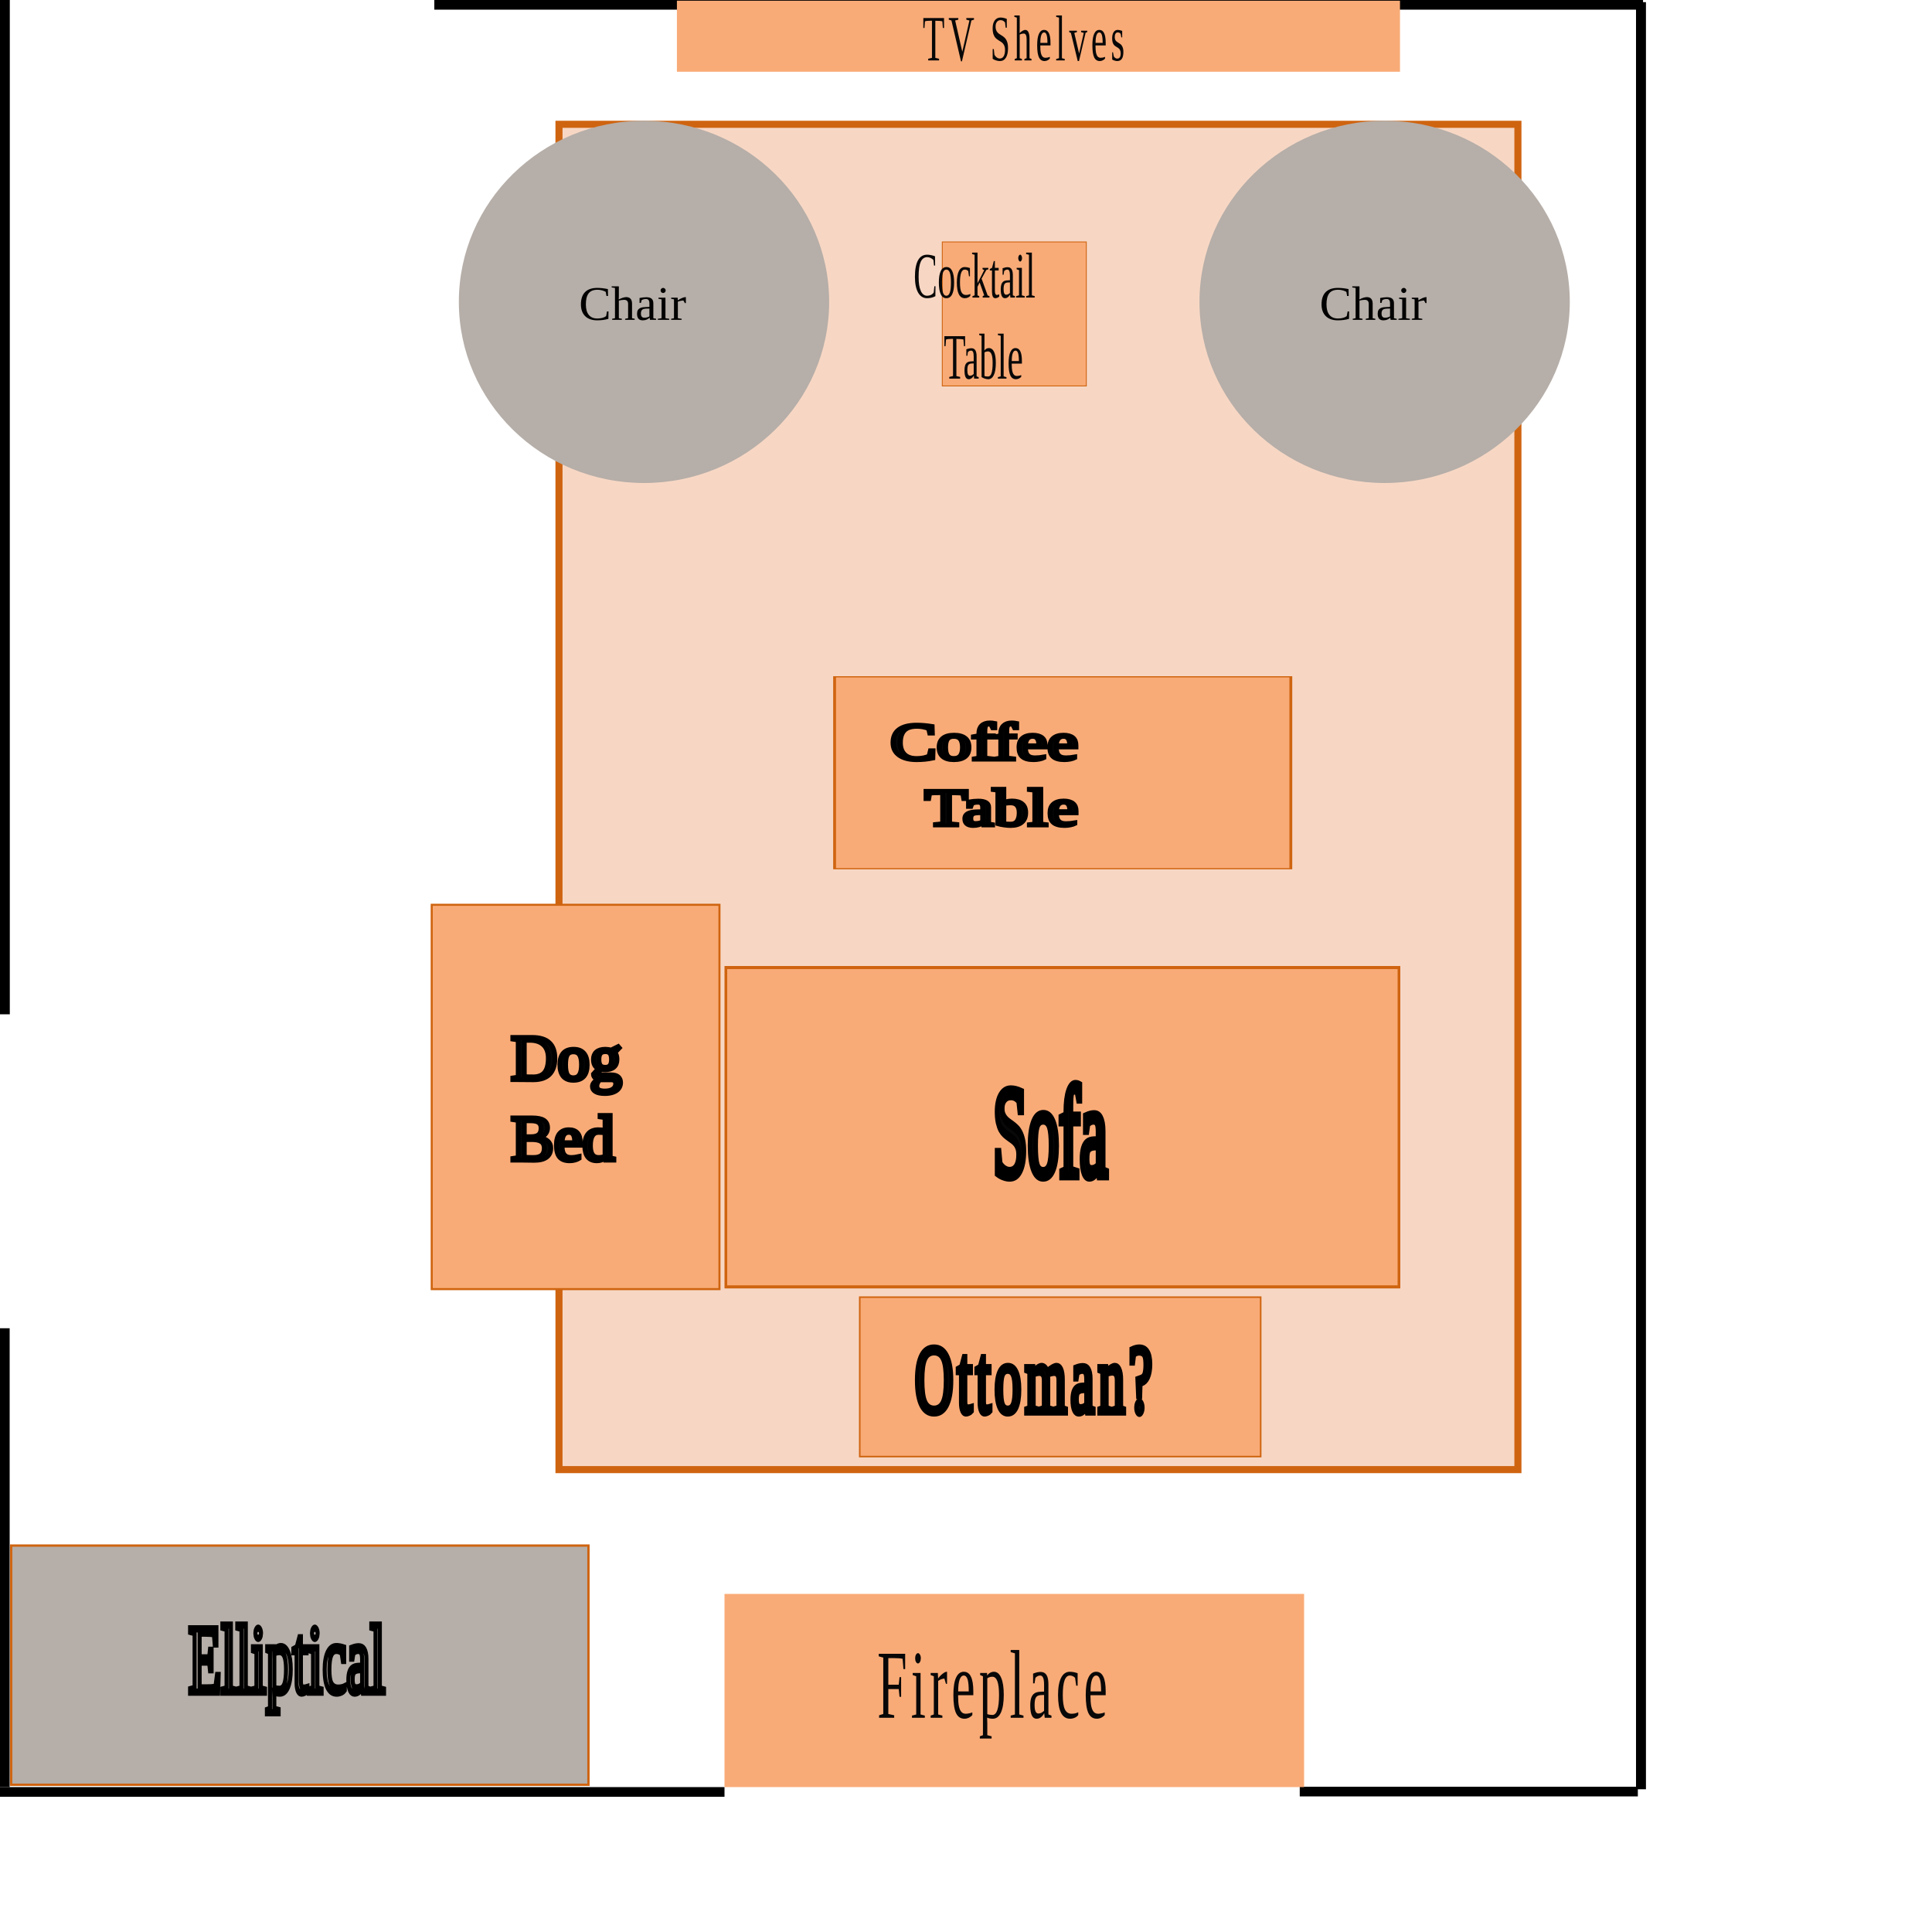
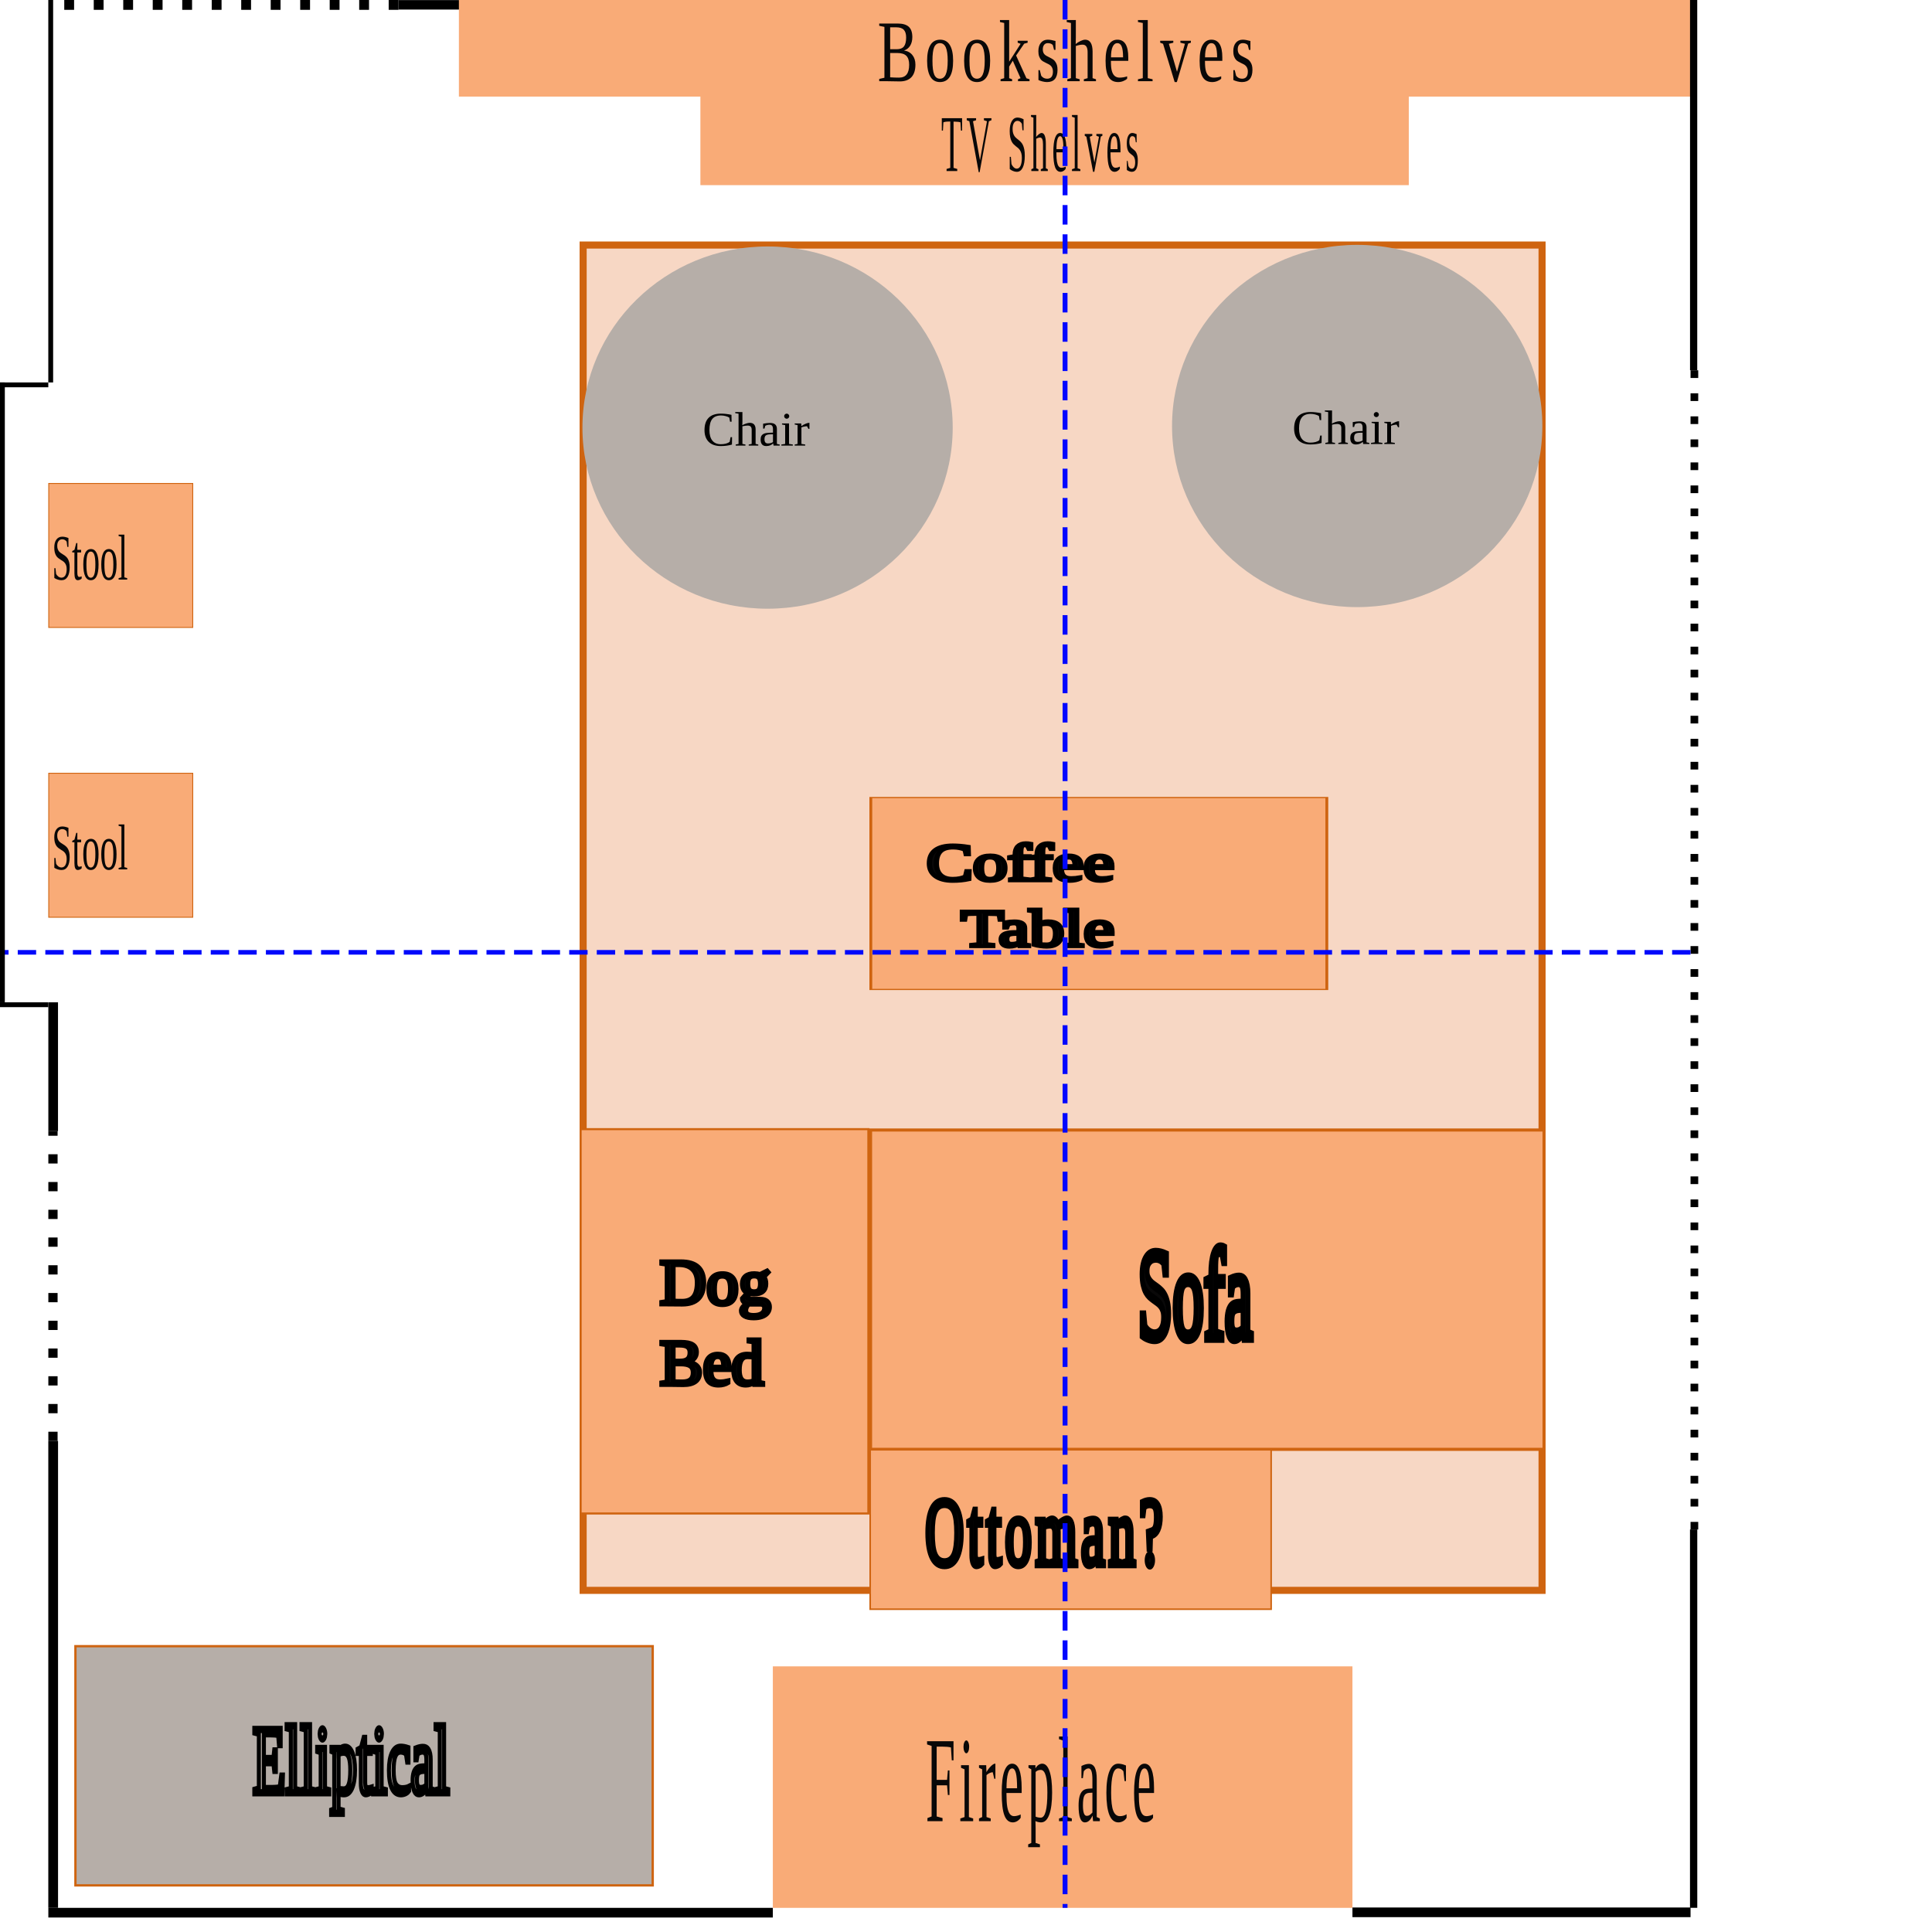
<svg xmlns="http://www.w3.org/2000/svg" width="20in" height="20in" viewBox="0 0 508 508" version="1.1" id="svg5">
  <defs id="defs2" />
  <g id="layer1">
-     <path style="fill:#000000;stroke:#000000;stroke-width:2.54;stroke-dasharray:none;stroke-opacity:1" d="M 190.5,471.17 H 0" id="path190-8" />
-     <path style="fill:#000000;stroke:#000000;stroke-width:2.744;stroke-dasharray:none;stroke-opacity:1" d="M 1.206,0 V 266.7" id="path977" />
-     <path style="fill:#000000;stroke:#000000;stroke-width:2.612;stroke-dasharray:none;stroke-opacity:1" d="M 431.48,0.568 V 470.468" id="path977-5" />
-     <path style="fill:#000000;stroke:#000000;stroke-width:2.539;stroke-dasharray:none;stroke-opacity:1" d="M 432.023,1.269 H 114.199" id="path12941" />
-     <path style="fill:#000000;stroke:#000000;stroke-width:2.54;stroke-dasharray:none;stroke-opacity:1" d="M 1.27,349.25 V 469.9" id="path13671" />
-     <path style="fill:#000000;stroke:#000000;stroke-width:2.54;stroke-dasharray:none;stroke-opacity:1" d="m 430.655,471.078 h -88.9" id="path13673" />
-     <g id="g19966" transform="matrix(0.9994983,0,0,1.000001,-322.0152,-42.51582)" style="stroke-width:0;stroke-dasharray:none">
+     <path style="fill:#000000;stroke:#000000;stroke-width:2.54;stroke-dasharray:none;stroke-opacity:1" d="m 203.211,502.92 h -190.5" id="path190-8" />
+     <path style="fill:#000000;stroke:#000000;stroke-width:1.27;stroke-dasharray:none;stroke-opacity:1" d="M 13.335,0 V 100.559" id="path977" />
+     <path style="fill:#000000;stroke:#000000;stroke-width:2.487;stroke-dasharray:none;stroke-opacity:1" d="M 409.916,1.269 H 104.786" id="path12941" />
+     <path style="fill:#000000;stroke:#000000;stroke-width:2.562;stroke-dasharray:none;stroke-opacity:1" d="M 13.981,378.883 V 501.65" id="path13671" />
+     <path style="fill:#000000;stroke:#000000;stroke-width:2.54;stroke-dasharray:none;stroke-opacity:1" d="m 444.511,502.826 h -88.9" id="path13673" />
+     <g id="g19966" transform="matrix(0.9791956,0,0,1.246529,-305.6833,-27.82865)" style="stroke-width:0;stroke-dasharray:none">
      <rect style="fill:#f9ab77;fill-opacity:1;stroke:#cf6410;stroke-width:0;stroke-dasharray:none;stroke-opacity:1" id="rect19952" width="190.224" height="18.679" x="500.252" y="42.701" />
      <text xml:space="preserve" style="font-size:12.703px;letter-spacing:1.323px;fill:#090808;fill-opacity:1;stroke:#000000;stroke-width:0;stroke-dasharray:none;stroke-opacity:1" x="757.892" y="43.531" id="text19956" transform="scale(0.7453614,1.341631)">
-         <tspan style="font-size:12.703px;fill:#090808;fill-opacity:1;stroke:#000000;stroke-width:0;stroke-opacity:1;stroke-dasharray:none" x="757.892" y="43.531" id="tspan19954">TV Shelves</tspan>
+         <tspan style="font-size:12.703px;fill:#090808;fill-opacity:1;stroke:#000000;stroke-width:0;stroke-dasharray:none;stroke-opacity:1" x="757.892" y="43.531" id="tspan19954">TV Shelves</tspan>
      </text>
    </g>
-     <g id="g21471" transform="matrix(1.003081,0,0,1.010836,-322.3619,320.6147)" style="stroke-width:0;stroke-dasharray:none">
+     <g id="g21471" transform="matrix(1.003081,0,0,1.263545,-309.6508,315.0434)" style="stroke-width:0;stroke-dasharray:none">
      <rect style="fill:#f9ab77;fill-opacity:1;stroke:#cf6410;stroke-width:0;stroke-dasharray:none;stroke-opacity:1" id="rect21457" width="151.932" height="50.255" x="511.287" y="97.43" />
      <text xml:space="preserve" style="font-size:18.932px;letter-spacing:1.323px;fill:#090808;fill-opacity:1;stroke:#000000;stroke-width:0;stroke-dasharray:none;stroke-opacity:1" x="739.654" y="96.637" id="text21461" transform="scale(0.7453614,1.341631)">
        <tspan style="font-size:18.932px;fill:#090808;fill-opacity:1;stroke:#000000;stroke-width:0;stroke-dasharray:none;stroke-opacity:1" x="739.654" y="96.637" id="tspan21459">Fireplace</tspan>
      </text>
    </g>
-     <g id="g25962" transform="matrix(0.9994983,0,0,1.000001,-451.8471,-219.8312)" style="fill:#f7d7c4;fill-opacity:1">
+     <g id="g25962" transform="matrix(0.9994983,0,0,1.000001,-445.4971,-188.0812)" style="fill:#f7d7c4;fill-opacity:1">
      <rect style="fill:#f7d7c4;fill-opacity:1;stroke:#cf6410;stroke-width:1.861;stroke-dasharray:none;stroke-opacity:1" id="rect25944" width="252.266" height="353.738" x="599.128" y="252.512" />
      <text xml:space="preserve" style="font-size:18.932px;fill:#f7d7c4;fill-opacity:1;stroke:#000000;stroke-width:1.42;stroke-dasharray:none;stroke-opacity:1" x="954.586" y="324.971" id="text25948" transform="scale(0.7453614,1.341631)">
        <tspan style="font-size:18.932px;fill:#f7d7c4;fill-opacity:1;stroke:#000000;stroke-width:1.42;stroke-opacity:1" x="954.586" y="324.971" id="tspan25955">Rug</tspan>
      </text>
    </g>
-     <g id="g8737" transform="matrix(0.9994983,0,0,1.000001,-326.3263,364.8992)" style="fill:#b6aea8;fill-opacity:1">
+     <g id="g8737" transform="matrix(0.9994983,0,0,1.000001,-309.4311,391.3578)" style="fill:#b6aea8;fill-opacity:1">
      <rect style="fill:#b6aea8;fill-opacity:1;stroke:#cf6410;stroke-width:0.609;stroke-dasharray:none;stroke-opacity:1" id="rect8718" width="151.867" height="62.891" x="329.429" y="41.493" />
      <text xml:space="preserve" style="font-size:18.932px;fill:#b6aea8;fill-opacity:1;stroke:#000000;stroke-width:1.42;stroke-dasharray:none;stroke-opacity:1" x="504.569" y="59.653" id="text8724" transform="scale(0.7453614,1.341631)">
        <tspan style="font-size:18.932px;fill:#b6aea8;fill-opacity:1;stroke:#000000;stroke-width:1.42;stroke-opacity:1" x="504.569" y="59.653" id="tspan8722">Elliptical</tspan>
      </text>
    </g>
-     <g id="g512" transform="matrix(0.9994983,0,0,1.000001,-136.9639,-349.0877)">
+     <g id="g512" transform="matrix(0.9994114,0,0,1.000001,-104.4459,-316.0299)">
      <ellipse style="fill:#b6aea8;stroke-width:0" id="path399" cx="306.451" cy="428.462" rx="48.708" ry="47.625" />
      <text xml:space="preserve" style="font-size:12.703px;fill:#000000;stroke-width:0" x="289.27" y="433.3" id="text455" transform="scale(1.000252,0.9997485)">
        <tspan id="tspan453" style="fill:#000000;stroke-width:0" x="289.27" y="433.3">Chair</tspan>
      </text>
    </g>
-     <g id="g512-3" transform="matrix(0.9994983,0,0,1.000001,57.77788,-349.0877)">
+     <g id="g512-3" transform="matrix(0.9994983,0,0,1.000001,50.56304,-316.4501)">
      <ellipse style="fill:#b6aea8;stroke-width:0" id="path399-6" cx="306.451" cy="428.462" rx="48.708" ry="47.625" />
      <text xml:space="preserve" style="font-size:12.703px;fill:#000000;stroke-width:0" x="289.27" y="433.3" id="text455-5" transform="scale(1.000252,0.9997485)">
        <tspan id="tspan453-5" style="fill:#000000;stroke-width:0" x="289.27" y="433.3">Chair</tspan>
      </text>
    </g>
-     <g id="g661" transform="matrix(1.165415,0,0,1.335065,-396.7605,94.43273)">
+     <g id="g661" transform="matrix(1.165415,0,0,1.335065,-358.6605,137.1521)">
      <rect style="fill:#f9ab77;fill-opacity:1;stroke:#cf6410;stroke-width:0.609;stroke-dasharray:none;stroke-opacity:1" id="rect8739-3" width="151.867" height="62.891" x="504.211" y="119.825" />
      <text xml:space="preserve" style="font-size:18.932px;fill:#090808;fill-opacity:1;stroke:#000000;stroke-width:1.42;stroke-dasharray:none;stroke-opacity:1" x="757.31" y="119.846" id="text8743-8" transform="scale(0.7453614,1.341631)">
        <tspan style="font-size:18.932px;fill:#090808;fill-opacity:1;stroke:#000000;stroke-width:1.42;stroke-opacity:1" x="757.31" y="119.846" id="tspan8741-1">Sofa</tspan>
      </text>
    </g>
-     <g id="g8706" transform="matrix(0.9994983,0,0,1.000001,-170.2262,165.3898)">
+     <g id="g8706" transform="matrix(0.9994983,0,0,1.000001,-131.0726,224.3852)">
      <rect style="fill:#f9ab77;fill-opacity:1;stroke:#cf6410;stroke-width:0.545;stroke-dasharray:none;stroke-opacity:1" id="rect3091-8" width="75.693" height="101.055" x="283.887" y="72.515" />
      <text xml:space="preserve" style="font-size:16.933px;fill:#090808;fill-opacity:1;stroke:#000000;stroke-width:1.27;stroke-dasharray:none;stroke-opacity:1" x="304.735" y="118.486" id="text5695-2">
        <tspan style="font-size:16.933px;fill:#090808;fill-opacity:1;stroke:#000000;stroke-width:1.27;stroke-opacity:1" x="304.735" y="118.486" id="tspan7255-9">Dog</tspan>
        <tspan style="font-size:16.933px;fill:#090808;fill-opacity:1;stroke:#000000;stroke-width:1.27;stroke-opacity:1" x="304.735" y="139.653" id="tspan8700">Bed</tspan>
      </text>
    </g>
-     <g id="g860" transform="matrix(0.9994983,0,0,1.000001,-290.3354,243.7113)">
+     <g id="g860" transform="matrix(0.9995785,0,0,1.000001,-287.632,283.8426)">
      <rect style="fill:#f9ab77;fill-opacity:1;stroke:#cf6410;stroke-width:0.414;stroke-dasharray:none;stroke-opacity:1" id="rect747" width="105.472" height="41.919" x="516.657" y="97.364" />
      <text xml:space="preserve" style="font-size:18.932px;letter-spacing:1.323px;fill:#090808;fill-opacity:1;stroke:#000000;stroke-width:1.42;stroke-dasharray:none;stroke-opacity:1" x="712.568" y="95.076" id="text751" transform="scale(0.7453614,1.341631)">
        <tspan style="font-size:18.932px;fill:#090808;fill-opacity:1;stroke:#000000;stroke-width:1.42;stroke-opacity:1" x="712.568" y="95.076" id="tspan749">Ottoman?</tspan>
      </text>
    </g>
-     <g id="g974" transform="matrix(1.29546,0,0,0.5451859,-361.5294,-5.279312)">
+     <g id="g974" transform="matrix(1.294805,0,0,0.5451868,-351.7105,26.4704)">
      <rect style="fill:#f9ab77;fill-opacity:1;stroke:#cf6410;stroke-width:0.577;stroke-dasharray:none;stroke-opacity:1" id="rect955" width="92.603" height="92.556" x="448.472" y="336.099" />
      <text xml:space="preserve" style="font-size:18.932px;fill:#090808;fill-opacity:1;stroke:#000000;stroke-width:1.42;stroke-dasharray:none;stroke-opacity:1" x="663.735" y="280.272" id="text959" transform="scale(0.7453614,1.341631)">
        <tspan style="font-size:18.932px;text-align:center;text-anchor:middle;fill:#090808;fill-opacity:1;stroke:#000000;stroke-width:1.42;stroke-opacity:1" x="663.735" y="280.272" id="tspan957">Coffee</tspan>
        <tspan style="font-size:18.932px;text-align:center;text-anchor:middle;fill:#090808;fill-opacity:1;stroke:#000000;stroke-width:1.42;stroke-opacity:1" x="663.735" y="303.937" id="tspan966">Table</tspan>
      </text>
    </g>
-     <g id="g1778" transform="matrix(0.9994983,0,0,1.000001,-251.2219,-201.308)">
+     <g id="g1778" transform="matrix(0.9994983,0,0,1.000001,29.34409,-226.885)">
      <rect style="fill:#f9ab77;fill-opacity:1;stroke:#cf6410;stroke-width:0.236;stroke-dasharray:none;stroke-opacity:1" id="rect1079" width="37.883" height="37.864" x="499.24" y="264.926" />
      <text xml:space="preserve" style="font-size:12.703px;fill:#090808;fill-opacity:1;stroke:#000000;stroke-width:1.42;stroke-dasharray:none;stroke-opacity:1" x="695.432" y="208.367" id="text1085" transform="scale(0.7453614,1.341631)">
        <tspan style="font-size:12.703px;text-align:center;text-anchor:middle;fill:#090808;fill-opacity:1;stroke:none;stroke-width:1.42;stroke-opacity:1" x="695.432" y="208.367" id="tspan1083">Cocktail</tspan>
        <tspan style="font-size:12.703px;text-align:center;text-anchor:middle;fill:#090808;fill-opacity:1;stroke:none;stroke-width:1.42;stroke-opacity:1" x="695.432" y="224.246" id="tspan1095">Table</tspan>
      </text>
    </g>
+     <g id="g455" transform="matrix(1.702465,0,0,1.35985,-731.0001,-58.06761)" style="stroke-width:0;stroke-dasharray:none">
+       <rect style="fill:#f9ab77;fill-opacity:1;stroke:#cf6410;stroke-width:0;stroke-dasharray:none;stroke-opacity:1" id="rect449" width="190.224" height="18.679" x="500.252" y="42.701" />
+       <text xml:space="preserve" style="font-size:12.703px;letter-spacing:1.323px;fill:#090808;fill-opacity:1;stroke:#000000;stroke-width:0;stroke-dasharray:none;stroke-opacity:1" x="757.892" y="43.531" id="text453" transform="scale(0.7453614,1.341631)">
+         <tspan style="font-size:12.703px;fill:#090808;fill-opacity:1;stroke:#000000;stroke-width:0;stroke-dasharray:none;stroke-opacity:1" x="757.892" y="43.531" id="tspan451">Bookshelves</tspan>
+       </text>
+     </g>
+     <g id="g699" transform="matrix(0.9994983,0,0,1.000001,233.0042,117.8308)">
+       <rect style="fill:#f9ab77;fill-opacity:1;stroke:#cf6410;stroke-width:0.545;stroke-dasharray:none;stroke-opacity:1" id="rect691" width="75.693" height="101.055" x="283.887" y="72.515" />
+       <text xml:space="preserve" style="font-size:16.933px;fill:#090808;fill-opacity:1;stroke:#000000;stroke-width:1.27;stroke-dasharray:none;stroke-opacity:1" x="304.735" y="118.486" id="text697">
+         <tspan style="font-size:16.933px;fill:#090808;fill-opacity:1;stroke:#000000;stroke-width:1.27;stroke-opacity:1" x="304.735" y="118.486" id="tspan693">Dog</tspan>
+         <tspan style="font-size:16.933px;fill:#090808;fill-opacity:1;stroke:#000000;stroke-width:1.27;stroke-opacity:1" x="304.735" y="139.653" id="tspan695">Bed</tspan>
+       </text>
+     </g>
+     <g id="g709" transform="matrix(0,0.9994983,-1.000001,0,702.6785,-183.2254)">
+       <rect style="fill:#f9ab77;fill-opacity:1;stroke:#cf6410;stroke-width:0.545;stroke-dasharray:none;stroke-opacity:1" id="rect701" width="75.693" height="101.055" x="283.887" y="72.515" />
+       <text xml:space="preserve" style="font-size:16.933px;fill:#090808;fill-opacity:1;stroke:#000000;stroke-width:1.27;stroke-dasharray:none;stroke-opacity:1" x="-140.104" y="317.016" id="text707" transform="matrix(0,-0.999497,1.000503,0,0,0)">
+         <tspan style="font-size:16.933px;fill:#090808;fill-opacity:1;stroke:#000000;stroke-width:1.27;stroke-opacity:1" x="-140.104" y="317.016" id="tspan703">Dog</tspan>
+         <tspan style="font-size:16.933px;fill:#090808;fill-opacity:1;stroke:#000000;stroke-width:1.27;stroke-opacity:1" x="-140.104" y="338.183" id="tspan705">Bed</tspan>
+       </text>
+     </g>
+     <path style="fill:#000000;stroke:#000000;stroke-width:2.585;stroke-dasharray:2.585, 5.17;stroke-dashoffset:0;stroke-opacity:1" d="m 104.786,1.292 h -92.075" id="path4105" />
+     <path style="fill:#000000;stroke:#0007ff;stroke-width:1.284;stroke-dasharray:5.135, 2.567;stroke-dashoffset:0;stroke-opacity:1" d="M 280.046,0 V 501.65" id="path4589" />
+     <path style="fill:#000000;stroke:#000000;stroke-width:1.895;stroke-dasharray:none;stroke-opacity:1" d="M 445.324,0 V 97.358" id="path891" />
+     <path style="fill:#000000;stroke:#000000;stroke-width:2.019;stroke-dasharray:2.019, 4.037;stroke-dashoffset:0;stroke-opacity:1" d="M 445.52,97.367 V 402.167" id="path977-5-1" />
+     <path style="fill:#000000;stroke:#000000;stroke-width:1.915;stroke-dasharray:none;stroke-opacity:1" d="m 445.324,402.158 v 99.483" id="path6251" />
+     <path style="fill:#000000;stroke:#0009fb;stroke-width:1.208;stroke-dasharray:4.833, 2.417;stroke-dashoffset:0;stroke-opacity:1" d="M 444.5,250.404 H 0" id="path6253" />
+     <path style="fill:#000000;stroke:#000000;stroke-width:2.432;stroke-dasharray:2.432, 4.864;stroke-dashoffset:0;stroke-opacity:1" d="M 13.927,378.892 V 297.4" id="path6255" />
+     <path style="fill:#000000;stroke:#000000;stroke-width:1.27;stroke-dasharray:none;stroke-opacity:1" d="M 0.635,263.542 V 100.559" id="path6257" />
+     <path style="fill:#000000;stroke:#000000;stroke-width:2.54;stroke-dasharray:none;stroke-opacity:1" d="m 13.981,263.55 v 33.867" id="path6259" />
+     <path style="fill:#000000;stroke:#000000;stroke-width:1.27;stroke-dasharray:none;stroke-opacity:1" d="M 0,264.185 H 12.7" id="path6261" />
+     <path style="fill:#000000;stroke:#000000;stroke-width:1.27;stroke-dasharray:none;stroke-opacity:1" d="M 0,101.194 H 12.7" id="path6263" />
+     <g id="g6471" transform="matrix(0.9999984,0,0,1,-20.96169,9.662591)">
+       <rect style="fill:#f9ab77;fill-opacity:1;stroke:#cf6410;stroke-width:0.236;stroke-dasharray:none;stroke-opacity:1" id="rect6351" width="37.864" height="37.864" x="33.78" y="117.455" />
+       <text xml:space="preserve" style="font-size:12.7px;fill:#090808;fill-opacity:1;stroke:#000000;stroke-width:1.42;stroke-dasharray:none;stroke-opacity:1" x="70.961" y="106.361" id="text6357" transform="scale(0.745174,1.341968)">
+         <tspan style="font-size:12.7px;text-align:center;text-anchor:middle;fill:#090808;fill-opacity:1;stroke:none;stroke-width:1.42;stroke-opacity:1" x="70.961" y="106.361" id="tspan6355">Stool</tspan>
+       </text>
+     </g>
+     <g id="g6479" transform="translate(-20.96175,85.86259)">
+       <rect style="fill:#f9ab77;fill-opacity:1;stroke:#cf6410;stroke-width:0.236;stroke-dasharray:none;stroke-opacity:1" id="rect6473" width="37.864" height="37.864" x="33.78" y="117.455" />
+       <text xml:space="preserve" style="font-size:12.7px;fill:#090808;fill-opacity:1;stroke:#000000;stroke-width:1.42;stroke-dasharray:none;stroke-opacity:1" x="70.961" y="106.361" id="text6477" transform="scale(0.745174,1.341968)">
+         <tspan style="font-size:12.7px;text-align:center;text-anchor:middle;fill:#090808;fill-opacity:1;stroke:none;stroke-width:1.42;stroke-opacity:1" x="70.961" y="106.361" id="tspan6475">Stool</tspan>
+       </text>
+     </g>
  </g>
</svg>
